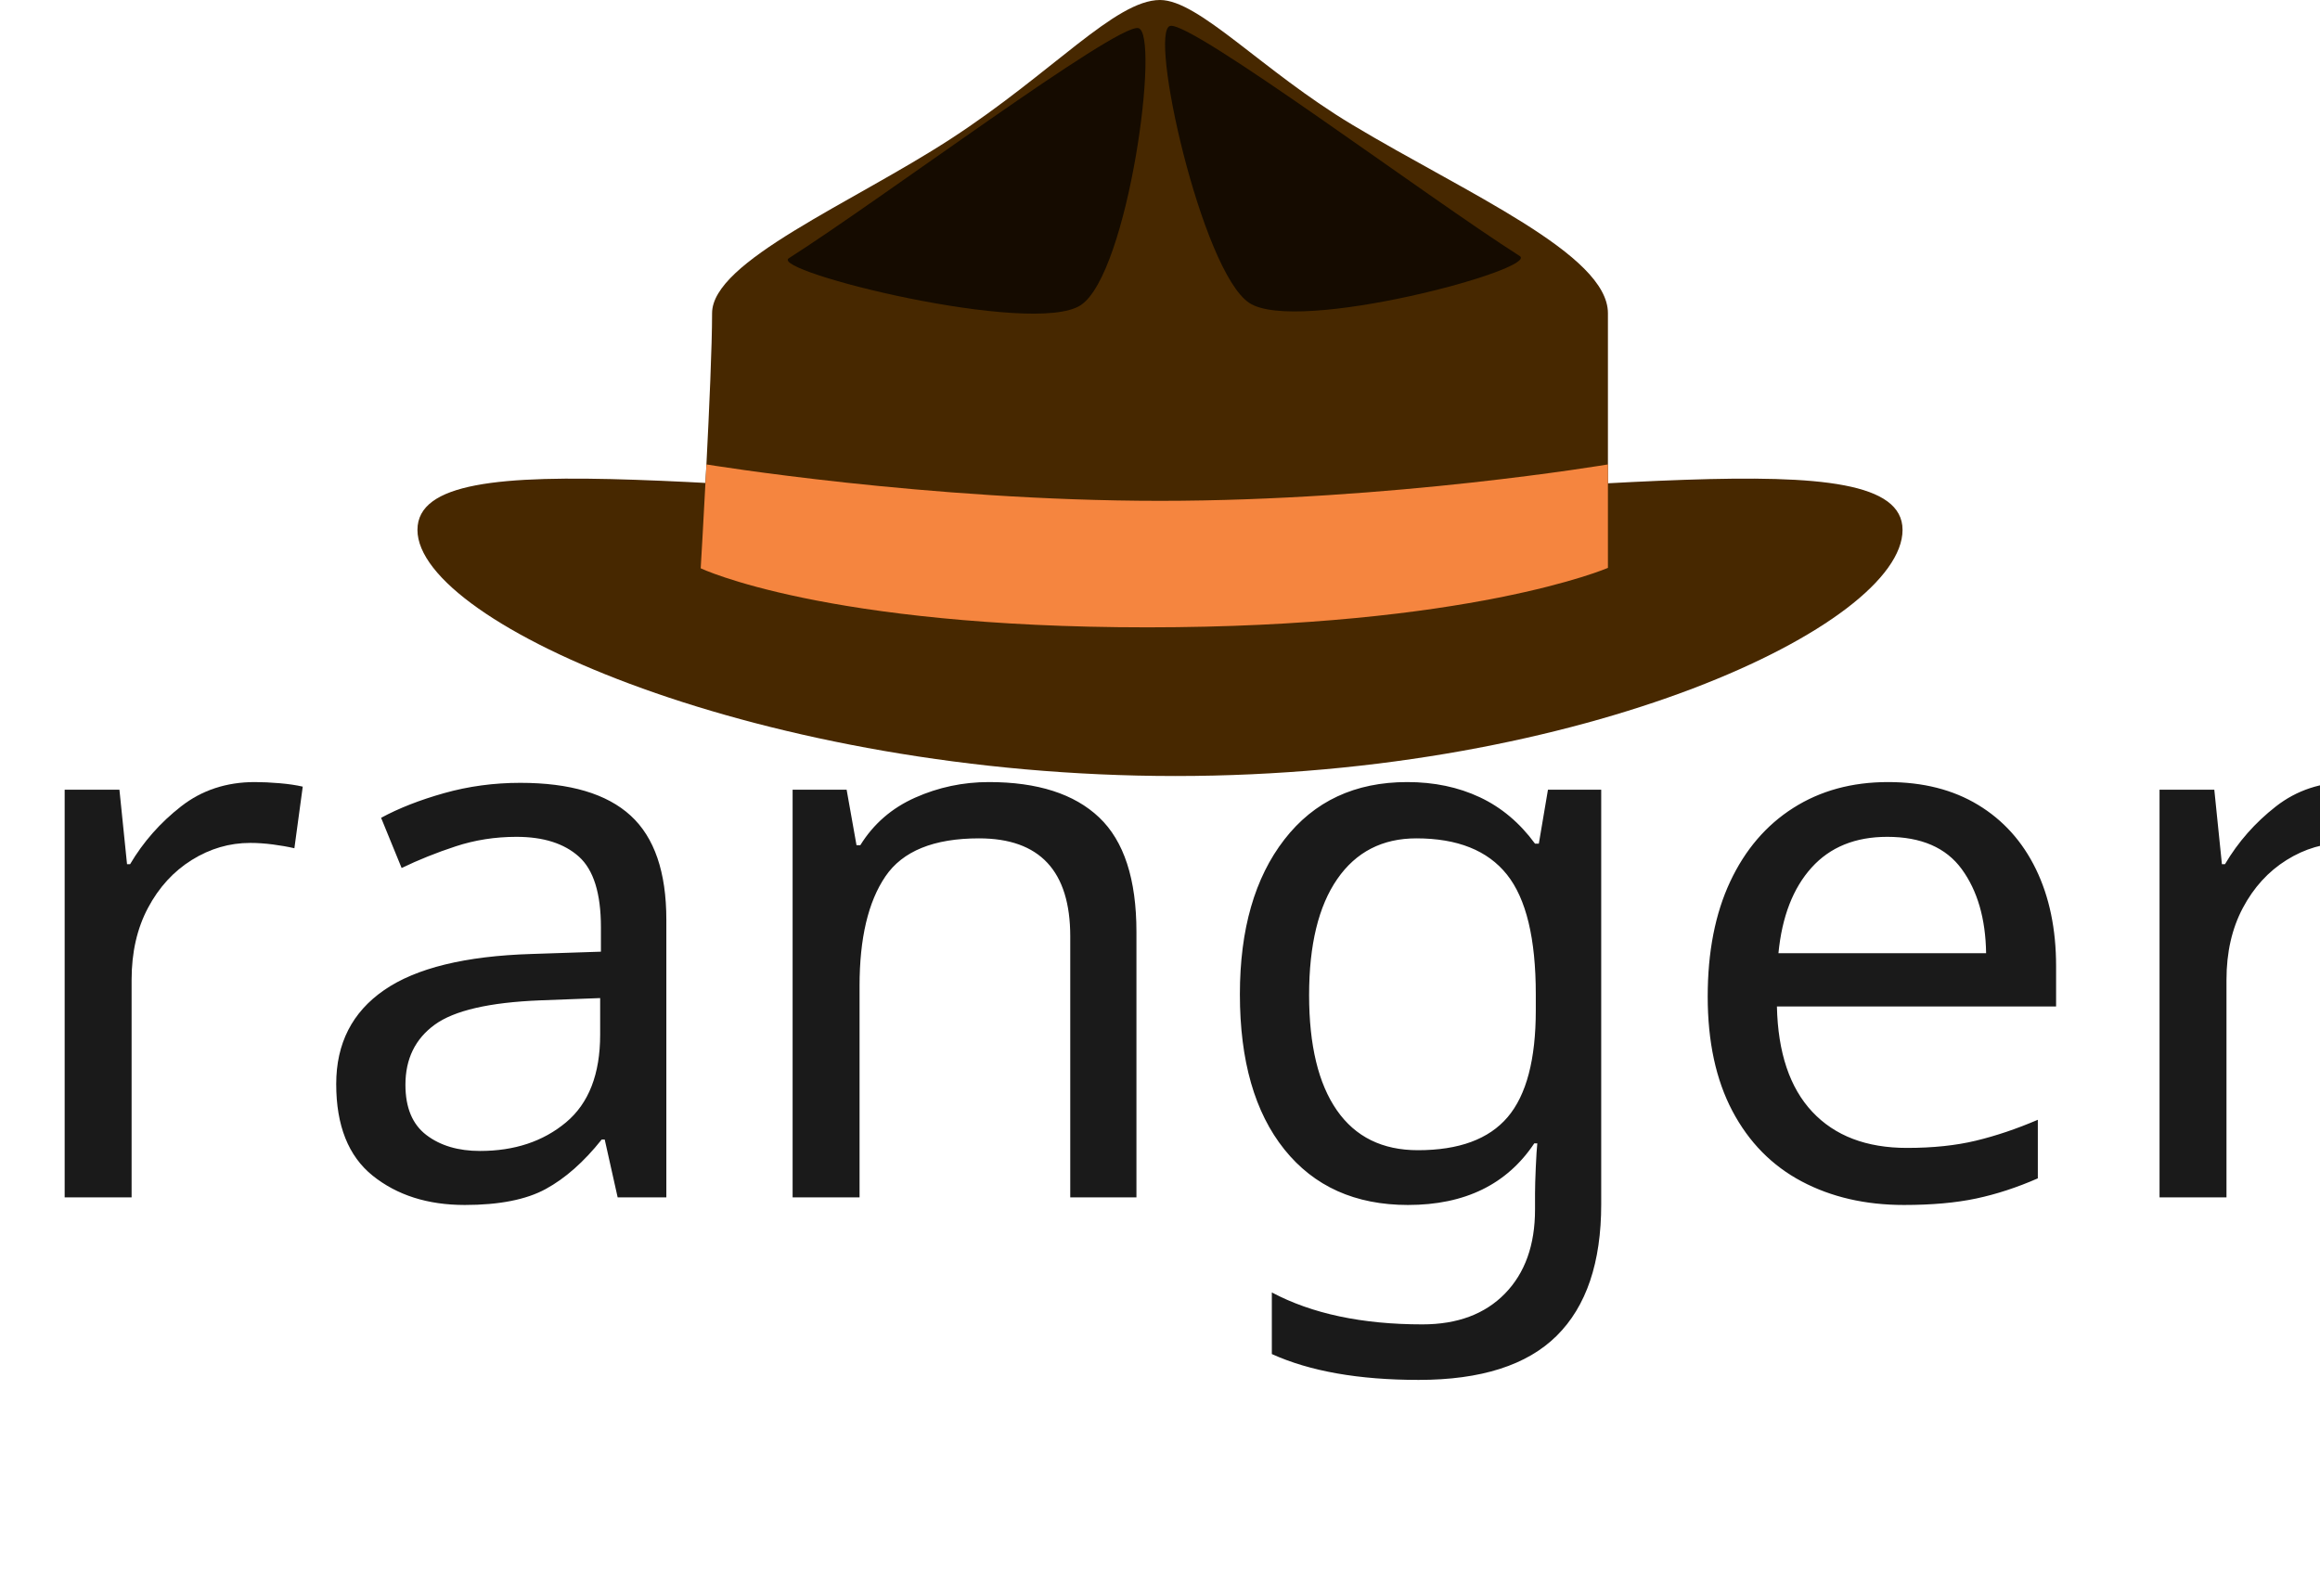
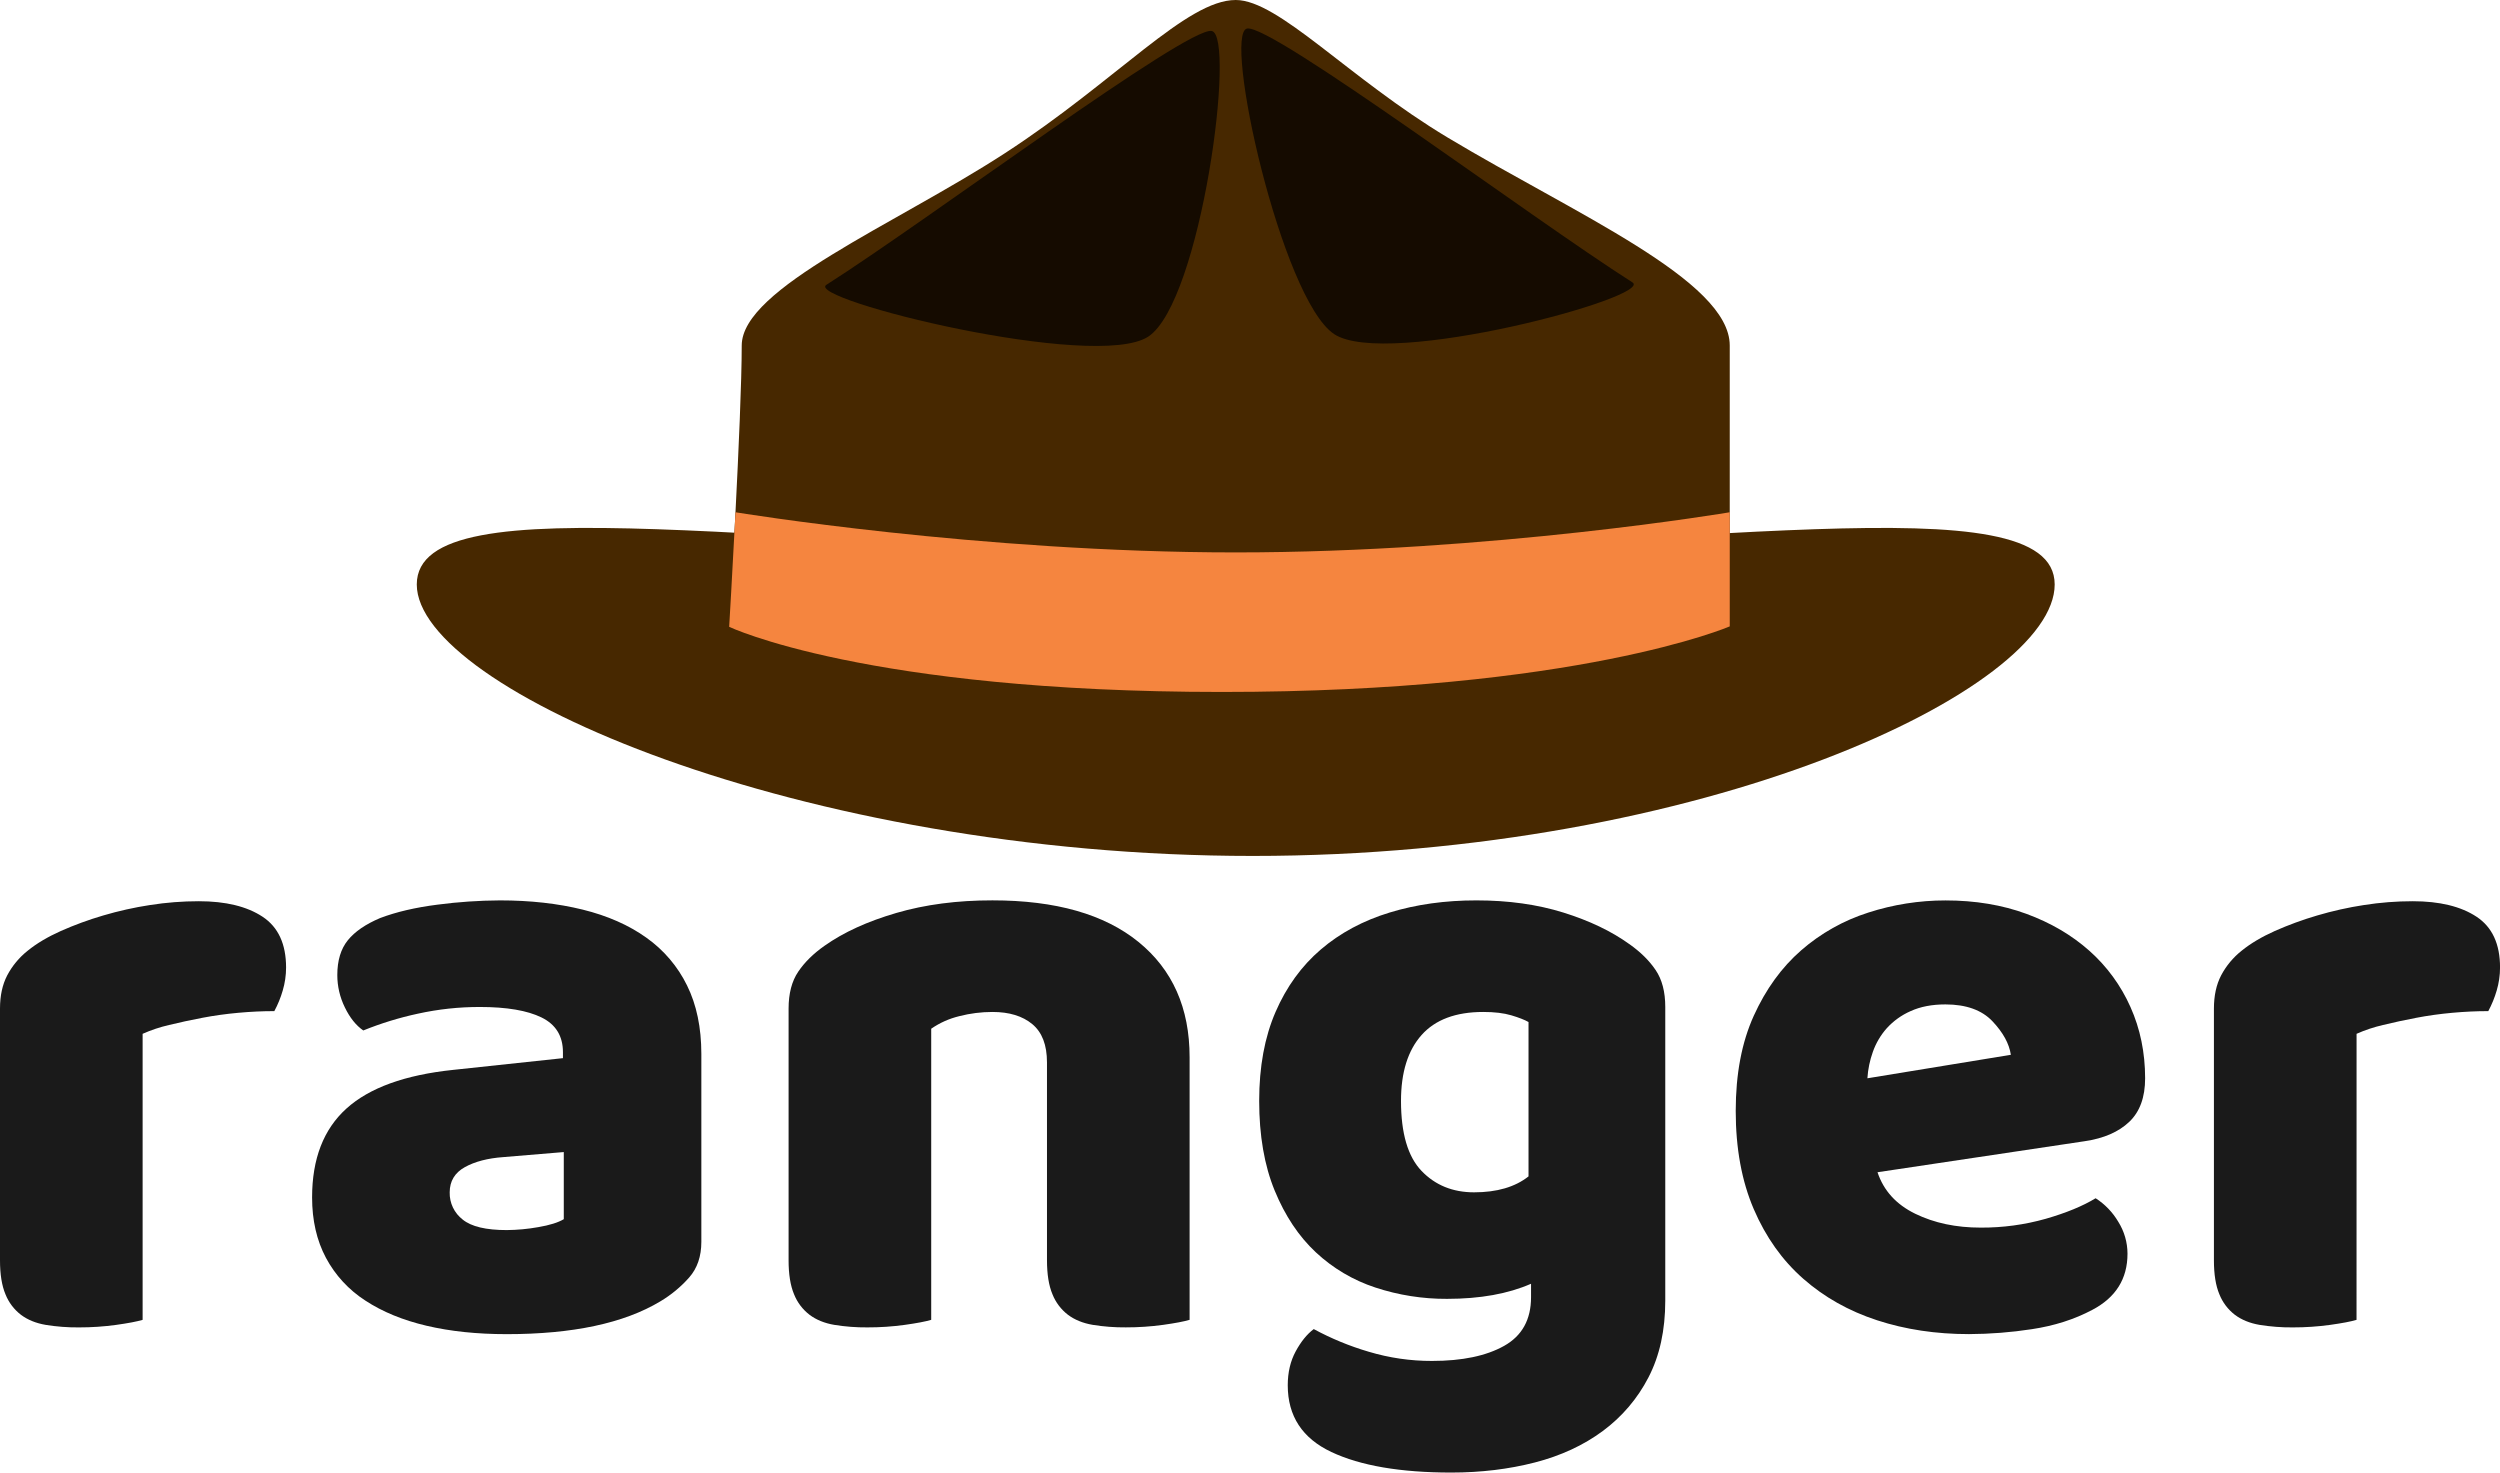
- <svg xmlns="http://www.w3.org/2000/svg" id="Layer_1" data-name="Layer 1" viewBox="0 0 2499.7 1719.7">
+ <svg xmlns="http://www.w3.org/2000/svg" id="Layer_1" data-name="Layer 1" viewBox="0 0 2442.34 1438.58">
  <defs>
-     <style>.cls-1{fill:#472800;}.cls-2{fill:#f5853f;}.cls-3{fill:#150b00;}.cls-4{font-size:819.59px;fill:#1a1a1a;font-family:Baloo-Regular, Baloo;}.cls-5{letter-spacing:-0.01em;}</style>
+     <style>.cls-1{fill:#472800;}.cls-2{fill:#f5853f;}.cls-3{fill:#150b00;}.cls-4{fill:#1a1a1a;}</style>
  </defs>
-   <path class="cls-1" d="M2073.24,602c0,102.22-341.58,265.2-783.44,265.2S473.12,704.22,473.12,602s358.2-31.32,800.06-31.32S2073.24,499.79,2073.24,602Z" transform="translate(-23.33 -31)" />
-   <path class="cls-1" d="M790.57,368.52c0-56.06,149.86-118.13,257.26-187.94C1157.37,109.39,1225,31,1273.19,31c42,0,110.17,76.29,207.17,134.45C1604.09,239.65,1755.8,305,1755.8,368.52V642.91S1607.41,707,1259.55,707s-481.25-63.6-481.25-63.6S790.57,438.51,790.57,368.52Z" transform="translate(-23.33 -31)" />
-   <path class="cls-2" d="M784.49,531.45c-3.09,60.29-6.19,111.92-6.19,111.92S911.71,707,1259.55,707s496.25-64.06,496.25-64.06V531.45s-232.25,39.23-482.62,39.23S784.49,531.45,784.49,531.45Z" transform="translate(-23.33 -31)" />
-   <path class="cls-3" d="M1187.84,359.78c51.42-34.15,86-294.17,61.84-298.53s-276.61,184.51-376.42,248C851.46,323.15,1136.42,393.92,1187.84,359.78Z" transform="translate(-23.33 -31)" />
-   <path class="cls-3" d="M1369.32,357.39c-51.42-34.15-109.21-294.16-85-298.52s276.6,184.5,376.42,248C1682.52,320.76,1420.75,391.54,1369.32,357.39Z" transform="translate(-23.33 -31)" />
-   <text class="cls-4" transform="translate(0 1290.23)">
-     <tspan class="cls-5">r</tspan>
-     <tspan x="324.55" y="0">anger</tspan>
-   </text>
+   <path class="cls-1" d="M2073.24,602c0,102.22-341.58,265.2-783.44,265.2S473.12,704.22,473.12,602s358.2-31.32,800.06-31.32S2073.24,499.79,2073.24,602Z" transform="translate(-65.95 -31)" />
+   <path class="cls-1" d="M790.57,368.52c0-56.06,149.86-118.13,257.26-187.94C1157.37,109.39,1225,31,1273.19,31c42,0,110.17,76.29,207.17,134.45C1604.09,239.65,1755.8,305,1755.8,368.52V642.91S1607.41,707,1259.55,707s-481.25-63.6-481.25-63.6S790.57,438.51,790.57,368.52Z" transform="translate(-65.95 -31)" />
+   <path class="cls-2" d="M784.49,531.45c-3.09,60.29-6.19,111.92-6.19,111.92S911.71,707,1259.55,707s496.25-64.06,496.25-64.06V531.45s-232.25,39.23-482.62,39.23S784.49,531.45,784.49,531.45Z" transform="translate(-65.95 -31)" />
+   <path class="cls-3" d="M1187.84,359.78c51.42-34.15,86-294.17,61.84-298.53s-276.61,184.51-376.42,248C851.46,323.15,1136.42,393.92,1187.84,359.78Z" transform="translate(-65.95 -31)" />
+   <path class="cls-3" d="M1369.32,357.39c-51.42-34.15-109.21-294.16-85-298.52s276.6,184.5,376.42,248C1682.52,320.76,1420.75,391.54,1369.32,357.39Z" transform="translate(-65.95 -31)" />
+   <path class="cls-4" d="M205.28,1320.41q-8.21,2.46-25.82,4.92a263.67,263.67,0,0,1-36.47,2.46,192.45,192.45,0,0,1-32.37-2.46q-14.36-2.46-24.18-9.84a47.07,47.07,0,0,1-15.16-20.08q-5.34-12.69-5.33-33.19V1016.34q0-18.84,7-32.37A75.89,75.89,0,0,1,93,959.79q13.1-10.63,32.37-19.26a335.51,335.51,0,0,1,41.39-15.16,349,349,0,0,1,45.89-10.24,309.47,309.47,0,0,1,47.54-3.69q39.35,0,62.29,15.16t22.95,49.58a79.05,79.05,0,0,1-3.28,22.54,102.63,102.63,0,0,1-8.2,20.08q-17.2,0-35.24,1.64t-35.24,4.92q-17.22,3.29-32.37,7a141.84,141.84,0,0,0-25.82,8.6Z" transform="translate(-65.95 -31)" />
+   <path class="cls-4" d="M554.42,910.62q44.25,0,80.73,9t62.29,27.46a124,124,0,0,1,39.75,46.72q13.92,28.28,13.93,66.79v183.59q0,21.32-11.88,34.83A118.68,118.68,0,0,1,711,1302.38q-53.28,32-150,32-43.46,0-78.28-8.19t-59.82-24.59a112.73,112.73,0,0,1-38.53-41.8q-13.52-25.4-13.52-59,0-56.55,33.6-86.87t104.09-37.71l107.37-11.47V1059q0-23.76-20.9-34t-60.24-10.24a279.39,279.39,0,0,0-60.65,6.55,323.61,323.61,0,0,0-53.27,16.39q-10.66-7.37-18-22.53a71.37,71.37,0,0,1-7.37-31.56q0-21.3,10.24-34t31.56-21.72q23.76-9,56.14-13.11A487.68,487.68,0,0,1,554.42,910.62ZM561,1232.71a183.07,183.07,0,0,0,30.73-2.86q16.78-2.86,25-7.79v-65.57l-59,4.92q-23,1.65-37.7,9.84t-14.76,24.58A32.59,32.59,0,0,0,518,1222.47Q530.64,1232.73,561,1232.71Z" transform="translate(-65.95 -31)" />
+   <path class="cls-4" d="M1088.78,1068.8q0-25.4-14.34-37.29t-38.93-11.89a129.94,129.94,0,0,0-32.38,4.1A82,82,0,0,0,975.68,1036v284.4q-8.2,2.46-25.82,4.92a263.67,263.67,0,0,1-36.47,2.46,192.54,192.54,0,0,1-32.37-2.46q-14.35-2.46-24.18-9.84a47.07,47.07,0,0,1-15.16-20.08q-5.34-12.69-5.33-33.19V1016.34q0-22.12,9.42-36.06t25.82-25.4q27.85-19.68,70.08-32t93.84-12.29q92.61,0,142.61,40.57t50,112.69v256.53q-8.2,2.46-25.82,4.92a263.57,263.57,0,0,1-36.47,2.46,192.54,192.54,0,0,1-32.37-2.46q-14.35-2.46-24.18-9.84a47.15,47.15,0,0,1-15.16-20.08q-5.34-12.69-5.33-33.19Z" transform="translate(-65.95 -31)" />
+   <path class="cls-4" d="M1508.4,910.62q46.72,0,84.83,11.88t64.34,30.74q16.38,11.47,25.81,25.4t9.43,36.07v286.85q0,43.43-16.39,75a151,151,0,0,1-44.67,52.46q-28.27,20.9-66.38,30.73t-81.55,9.84q-74.6,0-117.2-20.08T1324,1384.34q0-18.87,7.78-33.19t17.62-21.72a276.12,276.12,0,0,0,53.69,22.12,213.28,213.28,0,0,0,61.88,9q44.25,0,70.48-14.75t26.23-47.54v-13.11q-33.62,14.74-82,14.75a220.34,220.34,0,0,1-70.08-11.06,156.74,156.74,0,0,1-58.19-34.43q-25-23.36-40.16-60.24t-15.16-87.69q0-50,16-86.88t44.26-61.06q28.28-24.16,67.21-36.06T1508.4,910.62Zm50.82,118.84q-5.74-3.27-16.8-6.56t-27.46-3.28q-40.17,0-60.24,22.54t-20.08,64.34q0,47.54,20.08,68.43t51.23,20.9q33.58,0,53.27-15.57Z" transform="translate(-65.95 -31)" />
+   <path class="cls-4" d="M1989.49,1334.34q-48.37,0-89.75-13.52t-72.12-40.57q-30.73-27-48.35-68t-17.63-95.9q0-54.09,17.63-93t46.3-63.93a185.25,185.25,0,0,1,65.57-36.88,244.72,244.72,0,0,1,75.4-11.88q43.44,0,79.09,13.11t61.47,36.06a160.75,160.75,0,0,1,40.16,54.92q14.32,31.95,14.34,69.66,0,27.87-15.57,42.62t-43.44,18.85l-202.44,30.32q9,27,36.89,40.57t63.92,13.53a228.67,228.67,0,0,0,63.52-8.61q29.91-8.61,48.77-20.08a68.85,68.85,0,0,1,22.13,23,58.87,58.87,0,0,1,9,31.14q0,36.88-34.42,54.92-26.23,13.93-59,18.85A415.42,415.42,0,0,1,1989.49,1334.34Zm-23-322.09q-19.66,0-34,6.55a68.65,68.65,0,0,0-23.36,16.8,69.53,69.53,0,0,0-13.52,23,94.28,94.28,0,0,0-5.33,25.82l140.15-22.95q-2.46-16.38-18-32.78T1966.54,1012.25Z" transform="translate(-65.95 -31)" />
+   <path class="cls-4" d="M2368.13,1320.41q-8.19,2.46-25.81,4.92a263.78,263.78,0,0,1-36.47,2.46,192.66,192.66,0,0,1-32.38-2.46q-14.34-2.46-24.18-9.84a47.23,47.23,0,0,1-15.16-20.08q-5.34-12.69-5.32-33.19V1016.34q0-18.84,7-32.37a76.15,76.15,0,0,1,20.08-24.18q13.11-10.63,32.38-19.26a335.51,335.51,0,0,1,41.39-15.16,349,349,0,0,1,45.89-10.24,309.27,309.27,0,0,1,47.54-3.69q39.33,0,62.29,15.16t22.95,49.58a79.41,79.41,0,0,1-3.28,22.54,102.63,102.63,0,0,1-8.2,20.08q-17.2,0-35.24,1.64t-35.24,4.92q-17.22,3.29-32.38,7a142.37,142.37,0,0,0-25.82,8.6Z" transform="translate(-65.95 -31)" />
</svg>
